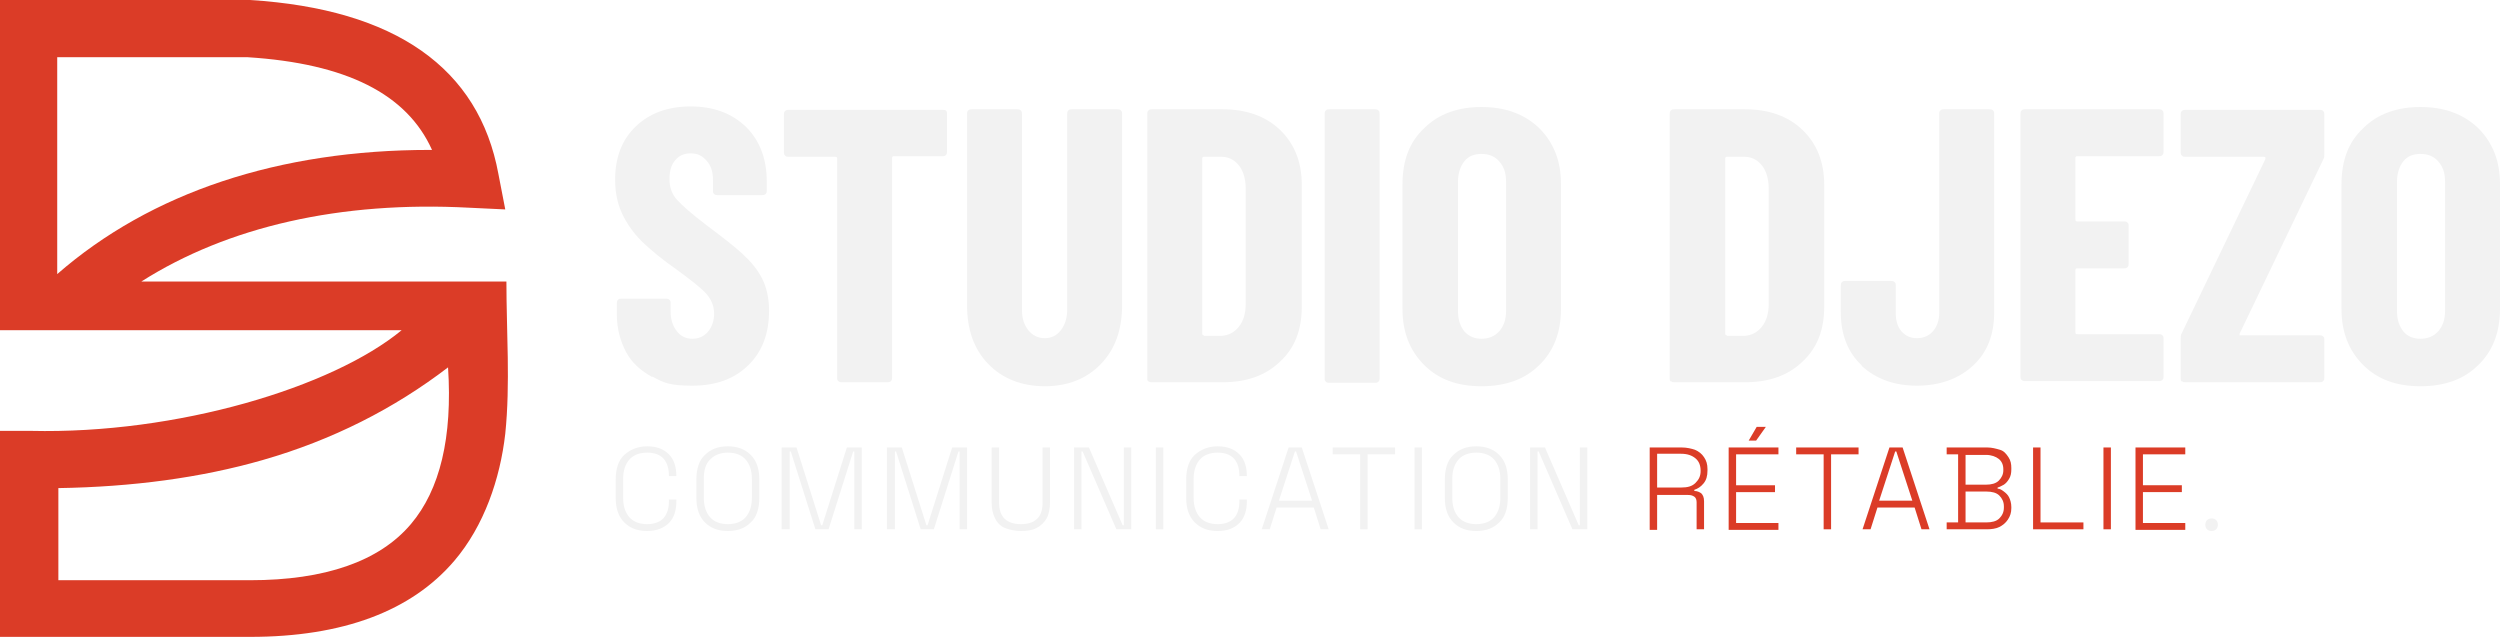
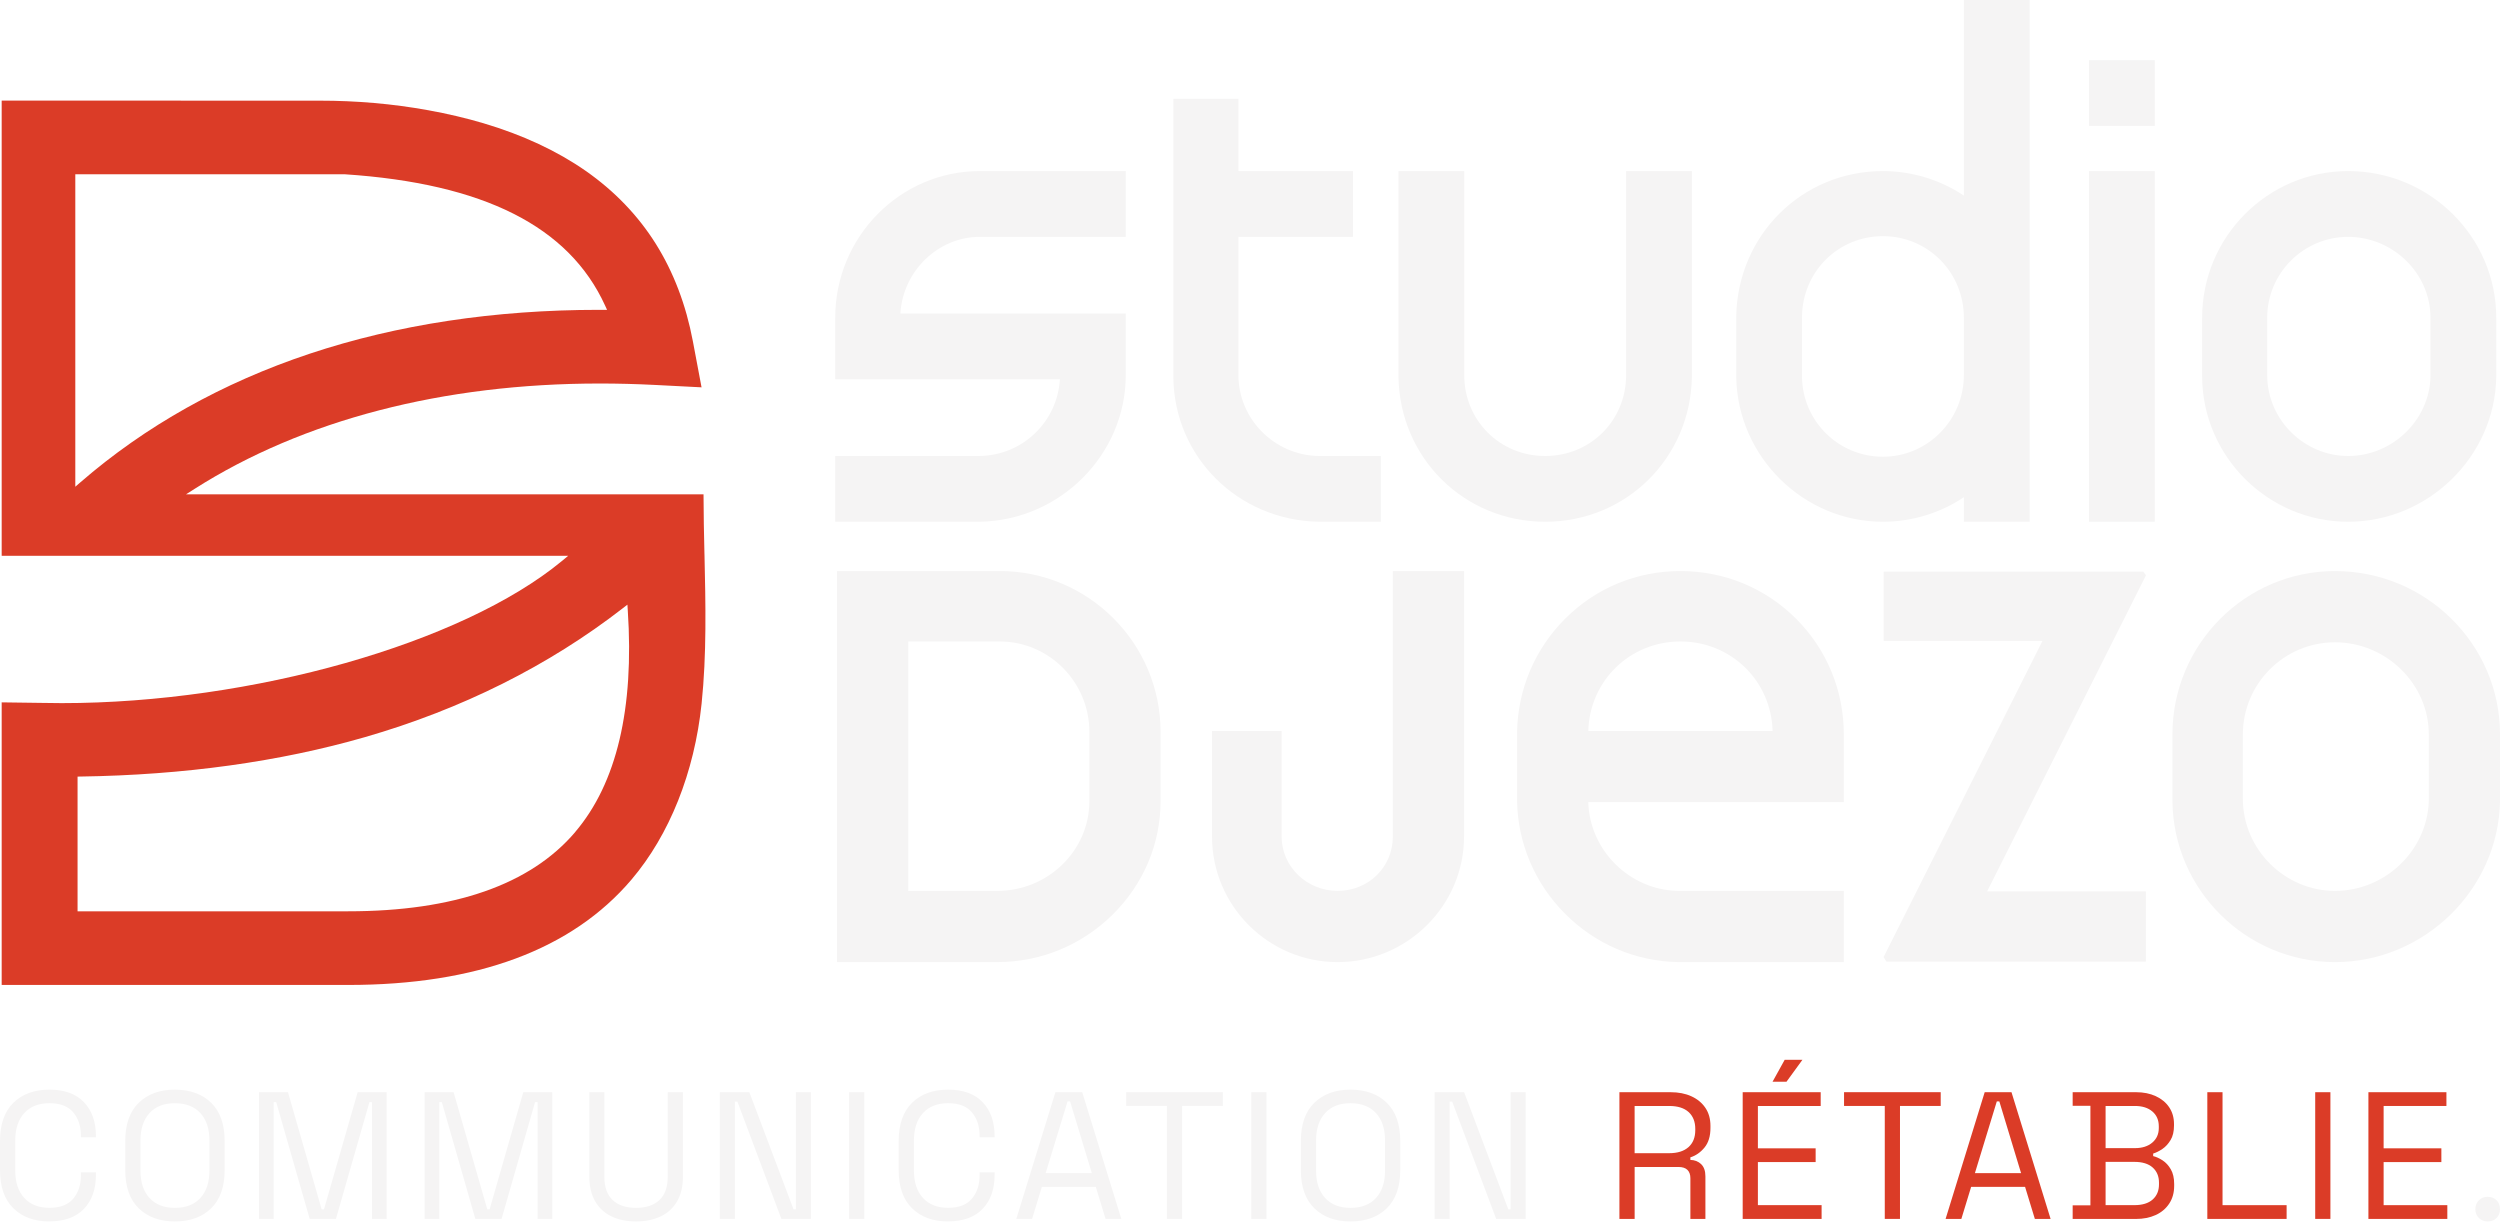
- <svg xmlns="http://www.w3.org/2000/svg" id="Calque_2" version="1.1" viewBox="0 0 436.9 111.3">
+ <svg xmlns="http://www.w3.org/2000/svg" id="Calque_2" data-name="Calque 2" viewBox="0 0 1073.63 524.55">
  <defs>
    <style>
-       .st0 {
-         fill: #f2f2f2;
+       .cls-1 {
+         fill: #db3c27;
      }

-       .st1 {
-         fill: #db3c27;
+       .cls-2 {
+         fill: #f5f4f4;
      }
    </style>
  </defs>
-   <g id="Calque_1-2">
+   <g id="Calque_1-2" data-name="Calque 1">
    <g>
      <g>
        <g>
-           <path class="st0" d="M114,65.9c-2-1.1-3.6-2.5-4.6-4.4s-1.6-4.1-1.6-6.5v-2c0-.2,0-.4.2-.6.2-.2.3-.2.6-.2h7.8c.2,0,.4,0,.6.2s.2.3.2.6v1.5c0,1.4.4,2.5,1.1,3.4.7.9,1.6,1.3,2.7,1.3s2-.4,2.7-1.2,1.1-1.9,1.1-3.2-.5-2.5-1.4-3.5-2.7-2.4-5.3-4.3c-2.3-1.6-4.1-3.1-5.5-4.4-1.4-1.3-2.6-2.8-3.6-4.7-1-1.9-1.5-4-1.5-6.5,0-3.9,1.2-7,3.6-9.3s5.6-3.5,9.6-3.5,7.2,1.2,9.7,3.6c2.4,2.4,3.6,5.6,3.6,9.5v1.6c0,.2,0,.4-.2.6-.2.2-.4.2-.6.2h-7.8c-.2,0-.4,0-.6-.2s-.2-.3-.2-.6v-1.8c0-1.4-.3-2.5-1.1-3.4s-1.6-1.3-2.8-1.3-2,.4-2.7,1.2c-.7.8-1,1.9-1,3.3s.4,2.6,1.3,3.6c.9,1,2.6,2.5,5.1,4.4,2.8,2.1,5,3.8,6.4,5.1,1.4,1.3,2.6,2.7,3.4,4.3s1.2,3.5,1.2,5.6c0,4-1.2,7.2-3.7,9.6-2.5,2.4-5.7,3.5-9.7,3.5s-5-.5-7-1.6h0Z" />
-           <path class="st0" d="M165.3,19.3c.2.2.2.4.2.6v6.6c0,.2,0,.4-.2.6s-.4.2-.6.2h-8.5c-.2,0-.3.1-.3.3v38.4c0,.2,0,.4-.2.6s-.4.2-.6.2h-8c-.2,0-.4,0-.6-.2-.2-.2-.2-.3-.2-.6V27.7c0-.2-.1-.3-.3-.3h-8.2c-.2,0-.4,0-.6-.2s-.2-.4-.2-.6v-6.6c0-.2,0-.4.2-.6s.4-.2.6-.2h27c.2,0,.4,0,.6.2h0Z" />
-           <path class="st0" d="M172.7,63.6c-2.5-2.6-3.7-6-3.7-10.3V19.9c0-.2,0-.4.2-.6s.4-.2.6-.2h8c.2,0,.4,0,.6.2s.2.4.2.6v34.3c0,1.5.4,2.6,1.1,3.5s1.7,1.4,2.9,1.4,2.1-.5,2.8-1.4c.7-.9,1.1-2.1,1.1-3.5V19.9c0-.2,0-.4.2-.6s.4-.2.6-.2h8c.2,0,.4,0,.6.2s.2.4.2.6v33.4c0,4.3-1.2,7.7-3.7,10.3s-5.8,3.9-9.8,3.9-7.4-1.3-9.9-3.9h0Z" />
-           <path class="st0" d="M200.7,66.7c-.2-.2-.2-.3-.2-.6V19.9c0-.2,0-.4.2-.6s.4-.2.6-.2h12.4c4.1,0,7.5,1.2,10,3.6s3.8,5.6,3.8,9.6v21.3c0,4-1.2,7.2-3.8,9.6-2.5,2.4-5.8,3.6-10,3.6h-12.4c-.2,0-.4,0-.6-.2ZM210.4,58.7h3.1c1.2-.1,2.2-.6,3-1.6.8-1,1.2-2.3,1.2-4v-20.1c0-1.7-.4-3.1-1.2-4.1s-1.8-1.5-3.1-1.5h-3c-.2,0-.3.1-.3.3v30.6c0,.2.1.3.3.3h0Z" />
-           <path class="st0" d="M231.7,66.7c-.2-.2-.2-.3-.2-.6V19.9c0-.2,0-.4.2-.6s.4-.2.6-.2h8c.2,0,.4,0,.6.2s.2.4.2.6v46.2c0,.2,0,.4-.2.6s-.4.2-.6.2h-8c-.2,0-.4,0-.6-.2Z" />
-           <path class="st0" d="M248.9,63.8c-2.5-2.5-3.8-5.7-3.8-9.8v-21.8c0-4.1,1.2-7.4,3.8-9.8,2.5-2.5,5.9-3.7,10-3.7s7.5,1.2,10.1,3.7c2.5,2.5,3.8,5.7,3.8,9.8v21.8c0,4.1-1.3,7.4-3.8,9.8-2.5,2.5-5.9,3.7-10.1,3.7s-7.5-1.2-10-3.7ZM262,57.9c.8-.9,1.2-2.1,1.2-3.5v-22.7c0-1.5-.4-2.6-1.2-3.5-.8-.9-1.8-1.3-3.1-1.3s-2.3.4-3,1.3-1.1,2.1-1.1,3.5v22.7c0,1.5.4,2.6,1.1,3.5.8.9,1.8,1.3,3,1.3s2.3-.4,3.1-1.3Z" />
-           <path class="st0" d="M292,66.7c-.2-.2-.2-.3-.2-.6V19.9c0-.2,0-.4.2-.6s.4-.2.6-.2h12.4c4.1,0,7.5,1.2,10,3.6s3.8,5.6,3.8,9.6v21.3c0,4-1.2,7.2-3.8,9.6-2.5,2.4-5.8,3.6-10,3.6h-12.4c-.2,0-.4,0-.6-.2ZM301.8,58.7h3.1c1.2-.1,2.2-.6,3-1.6.8-1,1.2-2.3,1.2-4v-20.1c0-1.7-.4-3.1-1.2-4.1s-1.8-1.5-3.1-1.5h-3c-.2,0-.3.1-.3.3v30.6c0,.2.1.3.3.3h0Z" />
-           <path class="st0" d="M325.4,63.9c-2.5-2.3-3.7-5.5-3.7-9.3v-4.7c0-.2,0-.4.2-.6.2-.2.4-.2.6-.2h8c.2,0,.4,0,.6.2.2.2.2.3.2.6v4.8c0,1.3.3,2.4,1,3.2s1.6,1.2,2.7,1.2,2.1-.4,2.8-1.2c.7-.8,1.1-1.9,1.1-3.2V19.9c0-.2,0-.4.2-.6s.4-.2.6-.2h8c.2,0,.4,0,.6.2.2.2.2.4.2.6v34.7c0,3.9-1.2,7-3.7,9.3-2.5,2.3-5.8,3.5-9.8,3.5s-7.2-1.2-9.7-3.5h0Z" />
-           <path class="st0" d="M377.9,27.1c-.2.2-.4.2-.6.2h-14.3c-.2,0-.3.1-.3.3v10.8c0,.2.1.3.3.3h8.2c.2,0,.4,0,.6.2.2.2.2.3.2.6v6.6c0,.2,0,.4-.2.6-.2.2-.4.2-.6.2h-8.2c-.2,0-.3.1-.3.3v10.9c0,.2.1.3.3.3h14.3c.2,0,.4,0,.6.2.2.2.2.3.2.6v6.6c0,.2,0,.4-.2.6s-.4.2-.6.2h-23.4c-.2,0-.4,0-.6-.2-.2-.2-.2-.3-.2-.6V19.9c0-.2,0-.4.2-.6s.4-.2.6-.2h23.4c.2,0,.4,0,.6.2.2.2.2.4.2.6v6.6c0,.2,0,.4-.2.6h0Z" />
-           <path class="st0" d="M381.3,66.7c-.2-.2-.2-.3-.2-.6v-6.9c0-.4,0-.7.2-1l14.6-30.4c0-.1,0-.2,0-.3,0,0-.1-.1-.3-.1h-13.7c-.2,0-.4,0-.6-.2-.2-.2-.2-.4-.2-.6v-6.6c0-.2,0-.4.2-.6s.4-.2.6-.2h23.5c.2,0,.4,0,.6.2.2.2.2.4.2.6v6.9c0,.3,0,.7-.2,1l-14.6,30.4c0,.1,0,.2,0,.3,0,0,.1,0,.3,0h13.7c.2,0,.4,0,.6.2.2.2.2.3.2.6v6.6c0,.2,0,.4-.2.6s-.4.2-.6.2h-23.5c-.2,0-.4,0-.6-.2Z" />
-           <path class="st0" d="M413,63.8c-2.5-2.5-3.8-5.7-3.8-9.8v-21.8c0-4.1,1.2-7.4,3.8-9.8,2.5-2.5,5.9-3.7,10-3.7s7.5,1.2,10.1,3.7c2.5,2.5,3.8,5.7,3.8,9.8v21.8c0,4.1-1.3,7.4-3.8,9.8-2.5,2.5-5.9,3.7-10.1,3.7s-7.5-1.2-10-3.7ZM426.1,57.9c.8-.9,1.2-2.1,1.2-3.5v-22.7c0-1.5-.4-2.6-1.2-3.5-.8-.9-1.8-1.3-3.1-1.3s-2.3.4-3,1.3-1.1,2.1-1.1,3.5v22.7c0,1.5.4,2.6,1.1,3.5s1.8,1.3,3,1.3,2.3-.4,3.1-1.3Z" />
+           <path class="cls-2" d="M21.22,524.55c-6.48,0-11.63-1.88-15.47-5.64-3.84-3.76-5.75-9.24-5.75-16.44v-12.44c0-7.2,1.92-12.68,5.75-16.44,3.83-3.76,8.99-5.64,15.47-5.64s11.36,1.79,14.81,5.36c3.45,3.58,5.17,8.47,5.17,14.69v.39h-6.45v-.62c0-4.09-1.1-7.45-3.3-10.07-2.2-2.62-5.61-3.93-10.22-3.93s-8.21,1.41-10.8,4.24c-2.59,2.83-3.89,6.78-3.89,11.85v12.75c0,5.08,1.29,9.03,3.89,11.85,2.59,2.83,6.19,4.24,10.8,4.24s8.02-1.31,10.22-3.93c2.2-2.62,3.3-5.97,3.3-10.07v-1.24h6.45v1.01c0,6.22-1.72,11.12-5.17,14.69-3.45,3.58-8.38,5.36-14.81,5.36Z" />
+           <path class="cls-2" d="M75.09,524.55c-6.48,0-11.65-1.88-15.51-5.64-3.86-3.76-5.79-9.24-5.79-16.44v-12.44c0-7.2,1.93-12.68,5.79-16.44,3.86-3.76,9.03-5.64,15.51-5.64s11.73,1.88,15.59,5.64c3.86,3.76,5.79,9.24,5.79,16.44v12.44c0,7.2-1.93,12.68-5.79,16.44-3.86,3.76-9.05,5.64-15.59,5.64ZM75.09,518.72c4.72,0,8.37-1.41,10.96-4.24,2.59-2.82,3.89-6.75,3.89-11.78v-12.9c0-5.03-1.29-8.95-3.89-11.78-2.59-2.82-6.24-4.24-10.96-4.24s-8.29,1.41-10.88,4.24c-2.59,2.83-3.89,6.75-3.89,11.78v12.9c0,5.03,1.29,8.95,3.89,11.78,2.59,2.83,6.22,4.24,10.88,4.24Z" />
+           <path class="cls-2" d="M111.23,523.46v-54.41h12.44l14.46,50.29h1.01l14.46-50.29h12.44v54.41h-6.3v-50.14h-1.09l-14.38,50.14h-11.27l-14.38-50.14h-1.09v50.14h-6.3Z" />
+           <path class="cls-2" d="M182.36,523.46v-54.41h12.44l14.46,50.29h1.01l14.46-50.29h12.44v54.41h-6.3v-50.14h-1.09l-14.38,50.14h-11.27l-14.38-50.14h-1.09v50.14h-6.3Z" />
+           <path class="cls-2" d="M273.15,524.55c-4.04,0-7.57-.73-10.57-2.18-3.01-1.45-5.34-3.61-7-6.49-1.66-2.88-2.49-6.41-2.49-10.61v-36.22h6.45v36.3c0,4.46,1.19,7.8,3.58,10.03,2.38,2.23,5.72,3.34,10.03,3.34s7.64-1.11,10.03-3.34c2.38-2.23,3.58-5.57,3.58-10.03v-36.3h6.53v36.22c0,4.2-.83,7.73-2.49,10.61-1.66,2.88-4,5.04-7.04,6.49-3.03,1.45-6.57,2.18-10.61,2.18Z" />
+           <path class="cls-2" d="M309.14,523.46v-54.41h12.67l18.97,50.29h1.01v-50.29h6.45v54.41h-12.67l-18.89-50.37h-1.09v50.37h-6.45Z" />
+           <path class="cls-2" d="M364.64,523.46v-54.41h6.53v54.41h-6.53Z" />
+           <path class="cls-2" d="M407.16,524.55c-6.48,0-11.63-1.88-15.47-5.64-3.84-3.76-5.75-9.24-5.75-16.44v-12.44c0-7.2,1.92-12.68,5.75-16.44,3.83-3.76,8.99-5.64,15.47-5.64s11.36,1.79,14.81,5.36c3.45,3.58,5.17,8.47,5.17,14.69v.39h-6.45v-.62c0-4.09-1.1-7.45-3.3-10.07-2.2-2.62-5.61-3.93-10.22-3.93s-8.21,1.41-10.8,4.24c-2.59,2.83-3.89,6.78-3.89,11.85v12.75c0,5.08,1.29,9.03,3.89,11.85,2.59,2.83,6.19,4.24,10.8,4.24s8.02-1.31,10.22-3.93c2.2-2.62,3.3-5.97,3.3-10.07v-1.24h6.45v1.01c0,6.22-1.72,11.12-5.17,14.69-3.45,3.58-8.38,5.36-14.81,5.36Z" />
+           <path class="cls-2" d="M436.46,523.46l16.79-54.41h11.51l16.79,54.41h-6.76l-4.2-13.76h-23.16l-4.2,13.76h-6.76ZM449.06,503.79h19.82l-9.33-30.78h-1.09l-9.4,30.78Z" />
+           <path class="cls-2" d="M501.14,523.46v-48.51h-17.49v-5.91h41.51v5.91h-17.49v48.51h-6.53Z" />
+           <path class="cls-2" d="M537.36,523.46v-54.41h6.53v54.41h-6.53Z" />
+           <path class="cls-2" d="M579.96,524.55c-6.48,0-11.65-1.88-15.51-5.64-3.86-3.76-5.79-9.24-5.79-16.44v-12.44c0-7.2,1.93-12.68,5.79-16.44,3.86-3.76,9.03-5.64,15.51-5.64s11.73,1.88,15.59,5.64c3.86,3.76,5.79,9.24,5.79,16.44v12.44c0,7.2-1.93,12.68-5.79,16.44-3.86,3.76-9.05,5.64-15.59,5.64ZM579.96,518.72c4.72,0,8.37-1.41,10.96-4.24,2.59-2.82,3.89-6.75,3.89-11.78v-12.9c0-5.03-1.29-8.95-3.89-11.78-2.59-2.82-6.24-4.24-10.96-4.24s-8.29,1.41-10.88,4.24c-2.59,2.83-3.89,6.75-3.89,11.78v12.9c0,5.03,1.29,8.95,3.89,11.78,2.59,2.83,6.22,4.24,10.88,4.24Z" />
+           <path class="cls-2" d="M616.1,523.46v-54.41h12.67l18.97,50.29h1.01v-50.29h6.45v54.41h-12.67l-18.89-50.37h-1.09v50.37h-6.45Z" />
        </g>
        <g>
-           <path class="st0" d="M113.1,92.8c-1.7,0-3-.5-4-1.5-1-1-1.5-2.4-1.5-4.3v-3.2c0-1.9.5-3.4,1.5-4.3s2.3-1.5,4-1.5,2.9.5,3.8,1.4,1.3,2.2,1.3,3.8h0c0,0-1.3,0-1.3,0h0c0-1.3-.3-2.3-.9-3-.6-.7-1.6-1.1-2.9-1.1s-2.4.4-3.1,1.2-1.1,1.9-1.1,3.4v3.3c0,1.5.4,2.6,1.1,3.4.7.8,1.8,1.2,3.1,1.2s2.3-.4,2.9-1.1c.6-.7.9-1.7.9-2.9v-.3h1.3v.3c0,1.6-.4,2.9-1.3,3.8s-2.2,1.4-3.8,1.4h0Z" />
-           <path class="st0" d="M127.2,92.8c-1.7,0-3-.5-4-1.5-1-1-1.5-2.4-1.5-4.3v-3.2c0-1.9.5-3.4,1.5-4.3,1-1,2.3-1.5,4-1.5s3,.5,4,1.5c1,1,1.5,2.4,1.5,4.3v3.2c0,1.9-.5,3.4-1.5,4.3-1,1-2.3,1.5-4,1.5ZM127.2,91.6c1.3,0,2.4-.4,3.1-1.2.7-.8,1.1-1.9,1.1-3.4v-3.3c0-1.5-.4-2.6-1.1-3.4-.7-.8-1.8-1.2-3.1-1.2s-2.3.4-3.1,1.2-1.1,1.9-1.1,3.4v3.3c0,1.5.4,2.6,1.1,3.4.7.8,1.8,1.2,3.1,1.2Z" />
-           <path class="st0" d="M136.6,92.5v-14.3h2.6l4.3,13.6h.2l4.3-13.6h2.6v14.3h-1.3v-13.6h-.2l-4.3,13.6h-2.3l-4.3-13.6h-.2v13.6h-1.3,0Z" />
-           <path class="st0" d="M155,92.5v-14.3h2.6l4.3,13.6h.2l4.3-13.6h2.6v14.3h-1.3v-13.6h-.2l-4.3,13.6h-2.3l-4.3-13.6h-.2v13.6h-1.3,0Z" />
-           <path class="st0" d="M178.4,92.8c-1,0-1.9-.2-2.7-.5s-1.4-.9-1.8-1.7-.6-1.7-.6-2.8v-9.6h1.3v9.6c0,1.3.3,2.2,1,2.9.7.6,1.6.9,2.8.9s2.2-.3,2.8-.9c.7-.6,1-1.6,1-2.9v-9.6h1.3v9.6c0,1.1-.2,2.1-.6,2.8-.4.7-1,1.3-1.8,1.7s-1.7.5-2.7.5Z" />
-           <path class="st0" d="M187.7,92.5v-14.3h2.6l5.9,13.6h.2v-13.6h1.3v14.3h-2.6l-5.9-13.6h-.2v13.6h-1.3Z" />
-           <path class="st0" d="M202,92.5v-14.3h1.3v14.3h-1.3Z" />
-           <path class="st0" d="M212.8,92.8c-1.7,0-3-.5-4-1.5-1-1-1.5-2.4-1.5-4.3v-3.2c0-1.9.5-3.4,1.5-4.3s2.3-1.5,4-1.5,2.9.5,3.8,1.4,1.3,2.2,1.3,3.8h0c0,0-1.3,0-1.3,0h0c0-1.3-.3-2.3-.9-3-.6-.7-1.6-1.1-2.9-1.1s-2.4.4-3.1,1.2-1.1,1.9-1.1,3.4v3.3c0,1.5.4,2.6,1.1,3.4.7.8,1.8,1.2,3.1,1.2s2.3-.4,2.9-1.1c.6-.7.9-1.7.9-2.9v-.3h1.3v.3c0,1.6-.4,2.9-1.3,3.8s-2.1,1.4-3.8,1.4h0Z" />
-           <path class="st0" d="M220.5,92.5l4.7-14.3h2.3l4.7,14.3h-1.4l-1.2-3.8h-6.5l-1.2,3.8h-1.4ZM223.5,87.5h5.8l-2.8-8.6h-.2l-2.8,8.6h0Z" />
-           <path class="st0" d="M237.7,92.5v-13.1h-4.8v-1.2h10.9v1.2h-4.8v13.1h-1.3Z" />
-           <path class="st0" d="M247.2,92.5v-14.3h1.3v14.3h-1.3Z" />
-           <path class="st0" d="M258,92.8c-1.7,0-3-.5-4-1.5-1-1-1.5-2.4-1.5-4.3v-3.2c0-1.9.5-3.4,1.5-4.3,1-1,2.3-1.5,4-1.5s3,.5,4,1.5c1,1,1.5,2.4,1.5,4.3v3.2c0,1.9-.5,3.4-1.5,4.3-1,1-2.3,1.5-4,1.5ZM258,91.6c1.3,0,2.4-.4,3.1-1.2.7-.8,1.1-1.9,1.1-3.4v-3.3c0-1.5-.4-2.6-1.1-3.4-.7-.8-1.8-1.2-3.1-1.2s-2.4.4-3.1,1.2c-.7.8-1.1,1.9-1.1,3.4v3.3c0,1.5.4,2.6,1.1,3.4.7.8,1.8,1.2,3.1,1.2Z" />
-           <path class="st0" d="M267.4,92.5v-14.3h2.6l5.9,13.6h.2v-13.6h1.3v14.3h-2.6l-5.9-13.6h-.2v13.6h-1.3Z" />
-           <path class="st1" d="M288.3,92.5v-14.3h5.6c.9,0,1.7.2,2.3.4.7.3,1.2.7,1.6,1.3s.6,1.2.6,2.1v.2c0,1-.2,1.7-.7,2.3s-1,.9-1.6,1.1v.2c.5,0,.9.2,1.2.4.3.3.5.7.5,1.4v4.9h-1.3v-4.7c0-.4-.1-.8-.4-1s-.6-.3-1.1-.3h-5.4v6.1h-1.3,0ZM289.6,85.2h4.2c1.1,0,1.9-.2,2.5-.8s.9-1.2.9-2.1h0c0-1-.3-1.7-.9-2.2s-1.4-.8-2.5-.8h-4.2v5.9h0Z" />
-           <path class="st1" d="M302.1,92.5v-14.3h8.7v1.2h-7.4v5.4h6.8v1.2h-6.8v5.4h7.4v1.2h-8.7ZM305.6,77l1.4-2.4h1.6l-1.7,2.4h-1.3Z" />
-           <path class="st1" d="M318.7,92.5v-13.1h-4.8v-1.2h10.9v1.2h-4.8v13.1h-1.3Z" />
-           <path class="st1" d="M325.5,92.5l4.7-14.3h2.3l4.7,14.3h-1.4l-1.2-3.8h-6.5l-1.2,3.8h-1.4,0ZM328.4,87.5h5.8l-2.8-8.6h-.2l-2.8,8.6h0Z" />
-           <path class="st1" d="M340.2,92.5v-1.2h2v-11.9h-2v-1.2h7.1c.8,0,1.5.2,2.2.4s1.1.7,1.5,1.3.5,1.2.5,1.9v.2c0,.7-.1,1.2-.4,1.7s-.6.8-.9,1c-.4.2-.7.4-1.1.5v.2c.4,0,.7.2,1.1.5s.7.6.9,1,.4,1,.4,1.7v.2c0,.8-.2,1.4-.6,2-.4.6-.9,1-1.5,1.3-.6.3-1.4.4-2.2.4h-7ZM343.5,84.7h3.6c.9,0,1.7-.2,2.2-.7s.8-1.1.8-1.8v-.2c0-.8-.3-1.4-.8-1.8s-1.3-.7-2.2-.7h-3.6s0,5.3,0,5.3ZM343.5,91.3h3.6c1,0,1.8-.2,2.3-.7.5-.5.8-1.1.8-1.9v-.2c0-.8-.3-1.4-.8-1.9-.5-.5-1.3-.7-2.3-.7h-3.6v5.4Z" />
-           <path class="st1" d="M355.3,92.5v-14.3h1.3v13.1h7.5v1.2h-8.8Z" />
-           <path class="st1" d="M367.6,92.5v-14.3h1.3v14.3h-1.3Z" />
-           <path class="st1" d="M373.2,92.5v-14.3h8.7v1.2h-7.4v5.4h6.8v1.2h-6.8v5.4h7.4v1.2h-8.7Z" />
-           <path class="st0" d="M386.5,92.8c-.3,0-.6-.1-.8-.3s-.3-.5-.3-.8.1-.6.3-.8.5-.3.8-.3.6.1.8.3.3.5.3.8-.1.6-.3.8-.5.3-.8.3Z" />
+           <path class="cls-1" d="M695.46,523.46v-54.41h22c3.37,0,6.33.58,8.9,1.75,2.57,1.17,4.57,2.83,6.02,4.97,1.45,2.15,2.18,4.73,2.18,7.73v.86c0,3.58-.86,6.4-2.57,8.47-1.71,2.07-3.73,3.47-6.06,4.2v1.09c1.87.05,3.41.66,4.63,1.83,1.22,1.17,1.83,2.91,1.83,5.25v18.27h-6.45v-17.49c0-1.55-.43-2.75-1.28-3.58-.85-.83-2.14-1.24-3.85-1.24h-18.81v22.31h-6.53ZM701.99,495.24h14.85c3.58,0,6.33-.87,8.28-2.6,1.94-1.73,2.92-4.16,2.92-7.27v-.54c0-3.11-.96-5.53-2.88-7.27-1.92-1.74-4.69-2.6-8.32-2.6h-14.85v20.29Z" />
+           <path class="cls-1" d="M748.4,523.46v-54.41h33.5v5.91h-26.97v18.19h24.8v5.91h-24.8v18.5h27.36v5.91h-33.89ZM761.23,464.54l5.21-9.41h7.62l-6.84,9.41h-5.98Z" />
+           <path class="cls-1" d="M809.42,523.46v-48.51h-17.49v-5.91h41.51v5.91h-17.49v48.51h-6.53Z" />
+           <path class="cls-1" d="M835.54,523.46l16.79-54.41h11.51l16.79,54.41h-6.76l-4.2-13.76h-23.16l-4.2,13.76h-6.76ZM848.13,503.79h19.82l-9.33-30.78h-1.09l-9.4,30.78Z" />
+           <path class="cls-1" d="M890.11,523.46v-5.83h7.62v-42.75h-7.62v-5.83h27.28c3.16,0,5.97.57,8.43,1.71,2.46,1.14,4.38,2.73,5.75,4.78,1.37,2.05,2.06,4.44,2.06,7.19v.62c0,2.54-.49,4.63-1.48,6.26-.99,1.63-2.15,2.9-3.5,3.81-1.35.91-2.67,1.57-3.97,1.98v1.09c1.29.31,2.64.92,4.04,1.83,1.4.91,2.58,2.19,3.54,3.85.96,1.66,1.44,3.76,1.44,6.3v.78c0,2.95-.71,5.51-2.14,7.66-1.42,2.15-3.37,3.78-5.83,4.9-2.46,1.11-5.27,1.67-8.43,1.67h-27.21ZM904.25,493.07h12.59c3.11,0,5.6-.79,7.46-2.37,1.86-1.58,2.8-3.67,2.8-6.26v-.78c0-2.64-.92-4.75-2.76-6.33-1.84-1.58-4.34-2.37-7.5-2.37h-12.59v18.11ZM904.25,517.55h12.36c3.42,0,6.04-.8,7.85-2.41,1.81-1.6,2.72-3.78,2.72-6.53v-.7c0-2.75-.91-4.92-2.72-6.53-1.81-1.61-4.43-2.41-7.85-2.41h-12.36v18.58Z" />
+           <path class="cls-1" d="M947.94,523.46v-54.41h6.53v48.51h27.52v5.91h-34.05Z" />
+           <path class="cls-1" d="M994.27,523.46v-54.41h6.53v54.41h-6.53Z" />
+           <path class="cls-1" d="M1017.12,523.46v-54.41h33.5v5.91h-26.97v18.19h24.8v5.91h-24.8v18.5h27.36v5.91h-33.89Z" />
        </g>
+         <path class="cls-2" d="M1068.34,524.55c-1.5,0-2.76-.49-3.77-1.48-1.01-.98-1.52-2.25-1.52-3.81s.51-2.82,1.52-3.81c1.01-.98,2.27-1.48,3.77-1.48s2.82.49,3.81,1.48c.98.99,1.48,2.25,1.48,3.81s-.49,2.83-1.48,3.81c-.98.98-2.25,1.48-3.81,1.48Z" />
      </g>
-       <path class="st1" d="M88.5,49.2H24.7c15.1-9.6,34.8-14.1,57.3-12.9l6.3.3-1.2-6.2C83.7,11.9,69.1,1.6,43.7,0H0s0,57.7,0,57.7h70.2c-12.1,10-39.3,18.2-64.8,17.6H0C0,75.2,0,111.3,0,111.3h43.7c16.2,0,28.2-4.5,35.7-13.3,5.2-6.1,8-14.3,8.9-22.2.9-8.8.2-17.8.2-26.6ZM10,10h33.3c17.2,1.1,27.8,6.4,32.2,16.2h-.4c-26.3,0-48.7,7.4-65.1,21.7,0,0,0-37.8,0-37.8ZM71.8,91.6c-5.5,6.5-15,9.8-28.1,9.8H10.2v-16.1c12.9-.2,24.9-1.8,35.7-4.9,12.2-3.5,23-9,32.4-16.2.8,12.2-1.4,21.4-6.5,27.4Z" />
+       <path class="cls-1" d="M302.53,238.07c-.19-8.47-.39-17.21-.4-25.78H79.88l3.78-2.4c46.53-29.56,106.67-45.19,173.92-45.19,7.74,0,15.69.21,23.62.61l20.08,1.03-3.72-19.76c-2.95-15.67-8.33-29.77-15.96-41.92-7.62-12.13-17.71-22.63-29.98-31.21-12.3-8.6-27.11-15.51-44.02-20.53-7.42-2.2-15.33-4.06-23.68-5.58-15.35-2.79-30.94-4.11-46.54-4.11l-136.66-.03v195.5h243.28l-2.79,2.31c-42.82,35.32-133.11,60.95-214.7,60.95-2.94,0-5.9-.03-8.79-.1l-17-.23v121.36h148.81c55.21,0,96.14-15.22,121.64-45.22,16.35-19.23,27.05-46.06,30.13-75.55,2.21-21.12,1.72-43,1.24-64.16ZM32.34,209.03V74.84h115.72c59.7,3.97,96.27,22.41,111.8,56.38l.84,1.84h-3.44c-44.89,0-86.68,6.34-124.22,18.83-37.49,12.48-70.65,31.08-98.55,55.27l-2.15,1.87ZM247.06,357.29c-19.22,22.61-52.04,34.07-97.56,34.07H33.31v-57.85l1.28-.02c44.35-.65,85.44-6.35,122.11-16.92,41.62-12.01,78.91-30.65,110.81-55.4l1.93-1.5.16,2.44c2.81,42.24-4.78,74.26-22.56,95.17Z" />
+       <g>
+         <path class="cls-2" d="M420.78,224.07c34.56-.62,62.68-28.89,62.68-63v-26.42h-96.79c1.07-18.24,16.18-32.93,34.1-32.93h62.69v-28.25h-62.69c-34.23,0-62.08,28.26-62.08,63v26.42h96.48c-1.07,18.25-16.02,32.64-34.41,32.93h-62.08v28.24h62.09Z" />
+         <path class="cls-2" d="M566.29,224.07h26.72v-28.24h-26.71c-19-.3-34.46-15.89-34.46-34.76v-59.35h49.19v-28.25h-49.19v-31.05h-27.94v119.57c.32,34.17,27.71,61.44,62.39,62.07Z" />
+         <path class="cls-2" d="M663.58,224.07c34.69,0,62.37-27.26,63-62.08v-88.52h-28.24v87.6c0,19.49-15.27,34.76-34.76,34.76s-34.76-15.27-34.76-34.76v-87.6h-28.24v88.54c.63,34.8,28.3,62.06,63,62.06Z" />
+         <path class="cls-2" d="M843.39,0v84.02c-10.1-6.81-22.37-10.55-34.76-10.55-34.7,0-62.37,27.4-63,62.39v26.15c.63,34.22,28.89,62.06,63,62.06,12.39,0,24.66-3.74,34.76-10.55v10.55h28.25V0h-28.25ZM843.39,161.07c0,19.34-15.59,35.07-34.76,35.07s-34.45-15.32-34.76-34.14v-26.12c.3-19.32,15.57-34.46,34.76-34.46s34.76,15.4,34.76,35.06v24.59Z" />
+         <rect class="cls-2" x="897.12" y="25.83" width="28.25" height="28.24" />
+         <rect class="cls-2" x="897.12" y="73.47" width="28.25" height="150.6" />
+         <path class="cls-2" d="M1008.41,73.47c-34.57,0-62.7,28.26-62.7,63v25.53c.31,34.22,28.44,62.07,62.7,62.07s62.99-27.84,63.61-62.08v-25.52c0-34.74-28.54-63-63.61-63ZM1043.78,161.96c-.6,18.67-16.47,33.87-35.37,33.87s-34.76-15.59-34.76-34.76v-24.59c0-19.16,15.59-34.76,34.76-34.76s35.37,15.59,35.37,34.76v25.49Z" />
+         <path class="cls-2" d="M429.28,245.24h-69.82v167.93h68.79c18.63,0,36.23-7.23,49.54-20.36,13.3-13.12,20.62-30.44,20.62-48.77v-29.68c0-38.12-31.01-69.13-69.13-69.13ZM467.83,344.05c0,21.25-17.75,38.55-39.58,38.55h-38.2v-107.12h39.24c21.25,0,38.55,17.45,38.55,38.89v29.68Z" />
+         <path class="cls-2" d="M598.16,245.24v113.99c0,13.1-10.41,23.36-23.71,23.36s-24.06-10.48-24.06-23.36v-45.31h-29.89v45.31c0,29.75,24.2,53.95,53.95,53.95s54.29-24.2,54.29-53.95v-113.99h-30.58Z" />
+         <path class="cls-2" d="M791.83,315.4c0-18.81-7.28-36.45-20.49-49.67-13.21-13.21-30.86-20.49-49.67-20.49s-36.24,7.23-49.41,20.36c-13.05,13-20.42,30.31-20.75,48.76v29.69c.34,18.19,7.66,35.37,20.62,48.37,13,13.05,30.23,20.42,48.5,20.75h71.2v-30.58h-71.2c-20.75-.34-37.95-17.38-38.54-38.1h109.73v-29.1ZM682.1,313.92c.58-21.6,17.88-38.44,39.57-38.44s38.99,16.85,39.57,38.44h-79.15Z" />
+         <polygon class="cls-2" points="921.6 247.05 920.42 245.47 808.95 245.47 808.95 275.25 877.14 275.25 808.97 410.9 808.92 411.01 810.09 412.95 921.56 412.95 921.56 382.82 853.37 382.82 921.54 247.17 921.6 247.05" />
+         <path class="cls-2" d="M1002.78,245.24c-38.5,0-69.82,31.47-69.82,70.16v28.65c.35,38.12,31.67,69.13,69.82,69.13s70.16-31.01,70.86-69.12v-28.65c0-38.69-31.79-70.16-70.86-70.16ZM1043.05,344.05c-.69,21.25-18.75,38.55-40.27,38.55s-39.58-17.76-39.58-39.58v-27.61c0-21.82,17.75-39.58,39.58-39.58s40.27,17.75,40.27,39.58v28.65Z" />
+       </g>
    </g>
  </g>
</svg>
